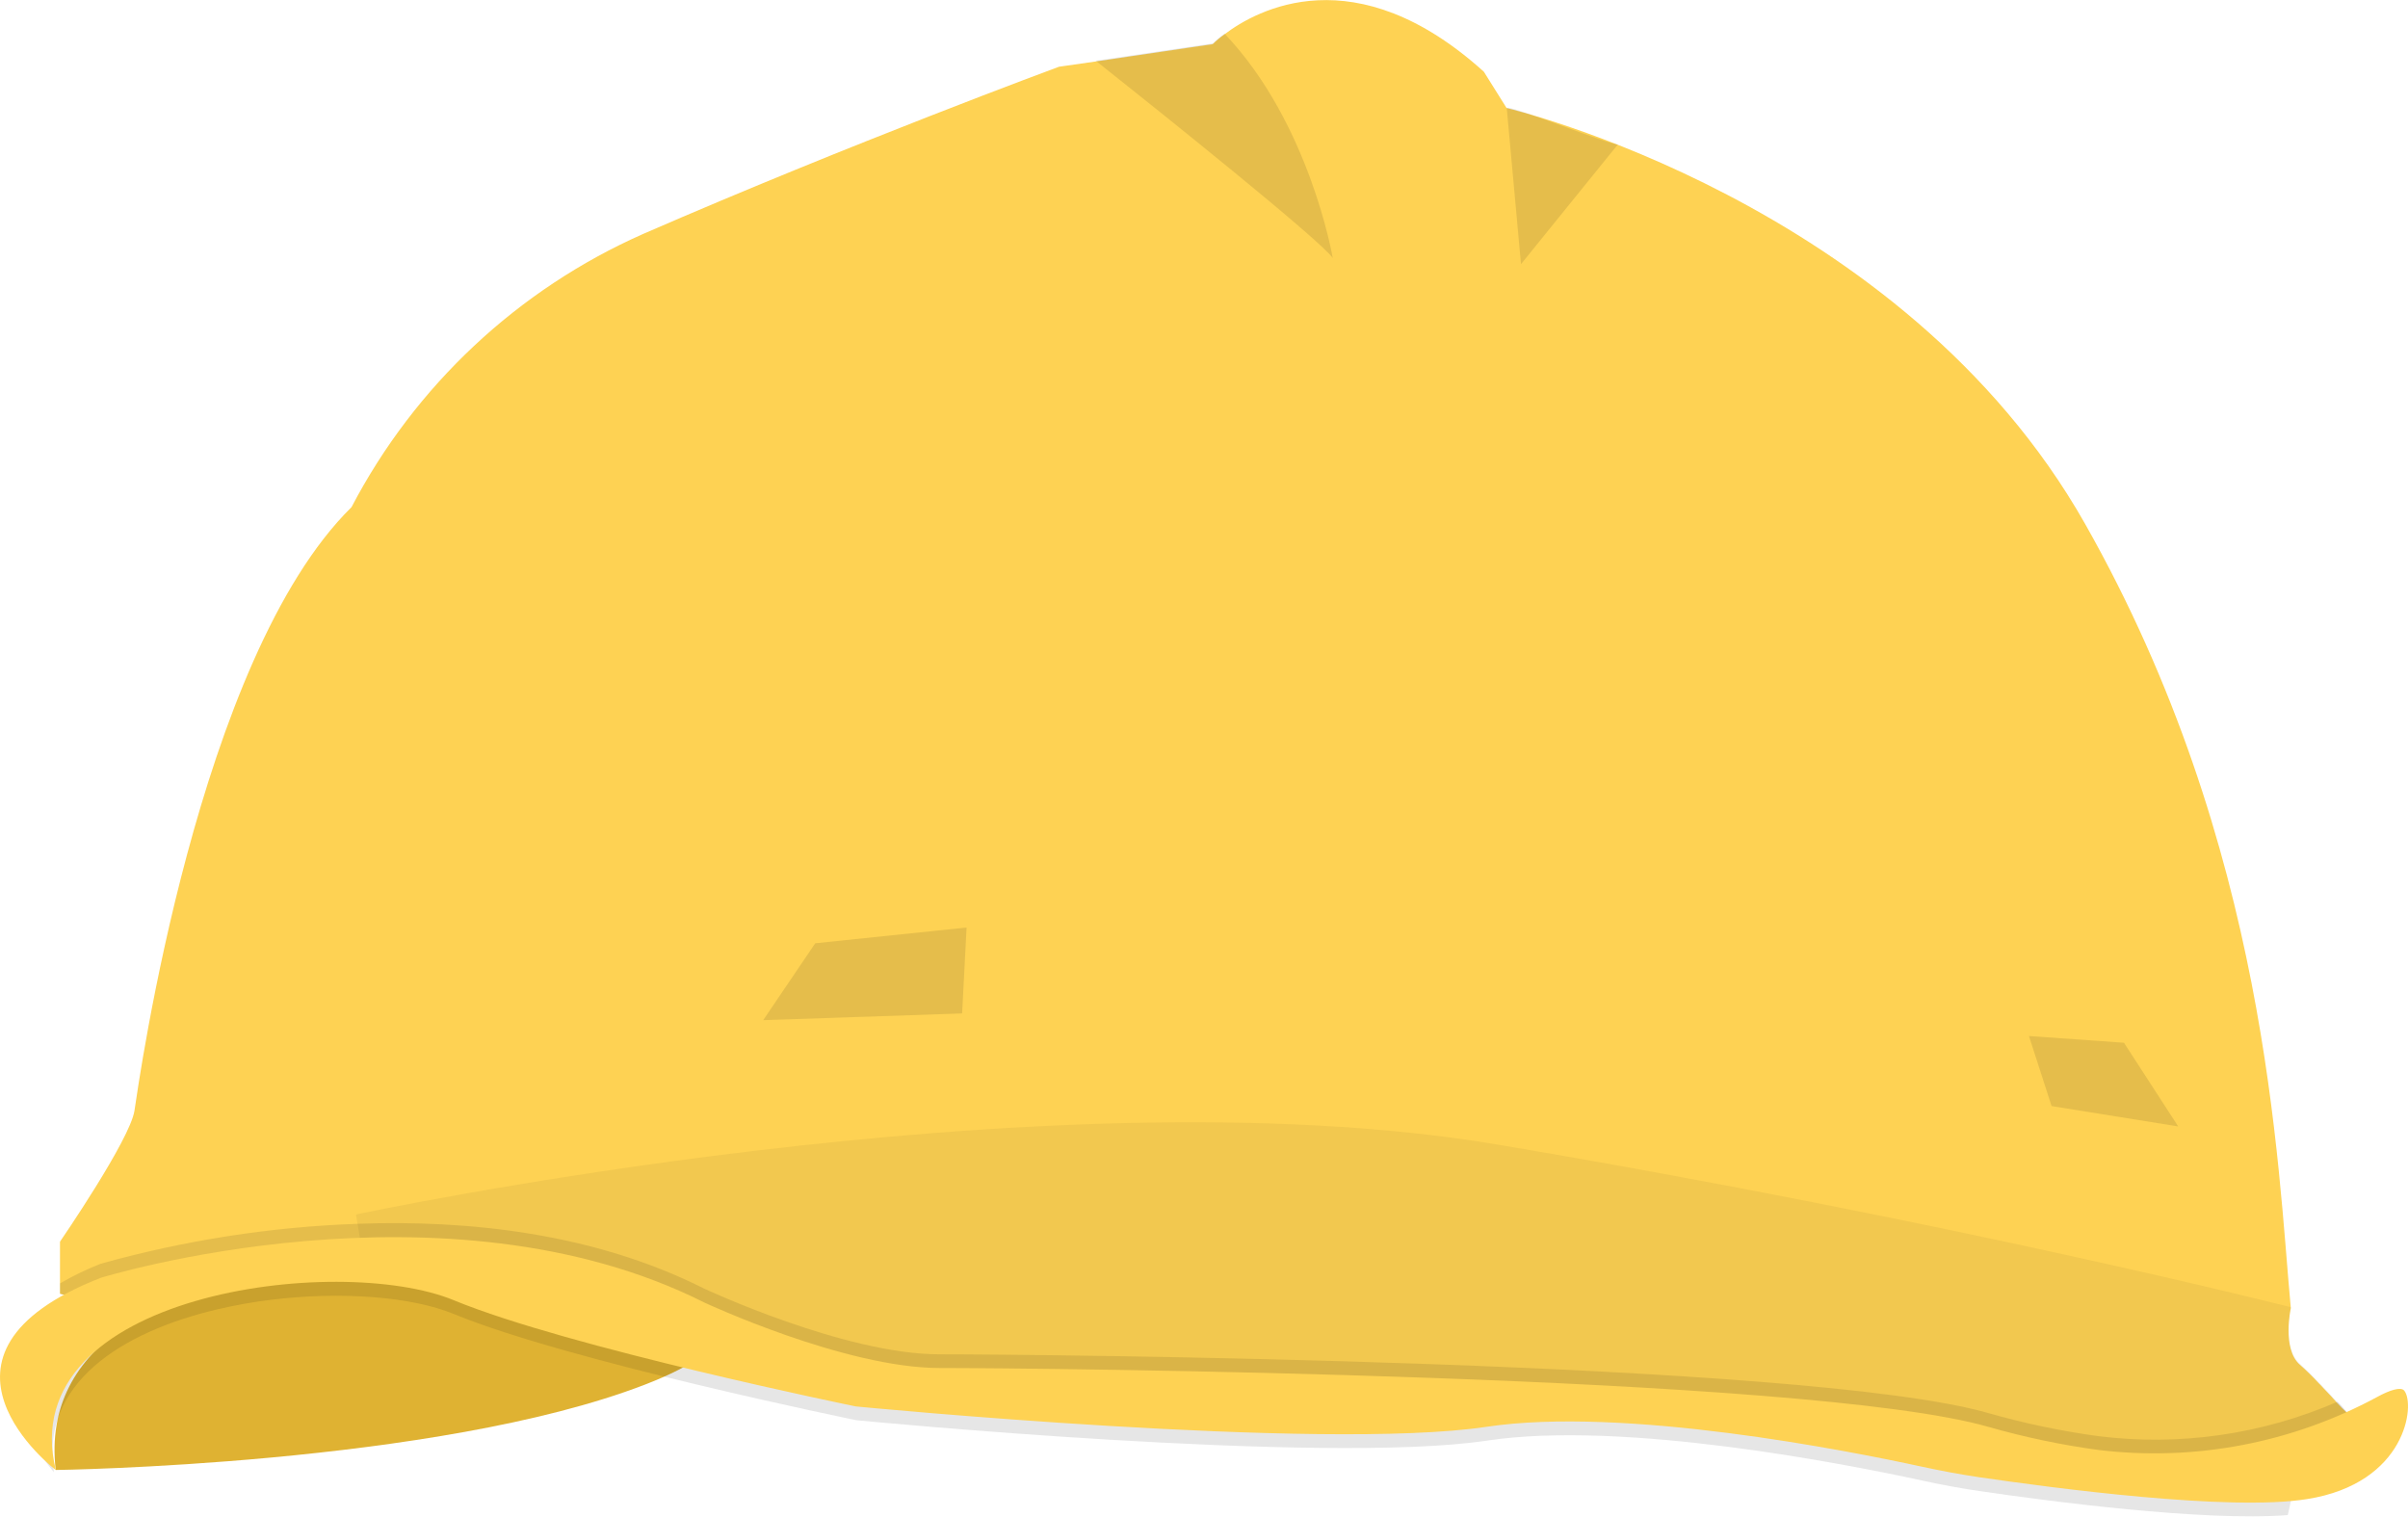
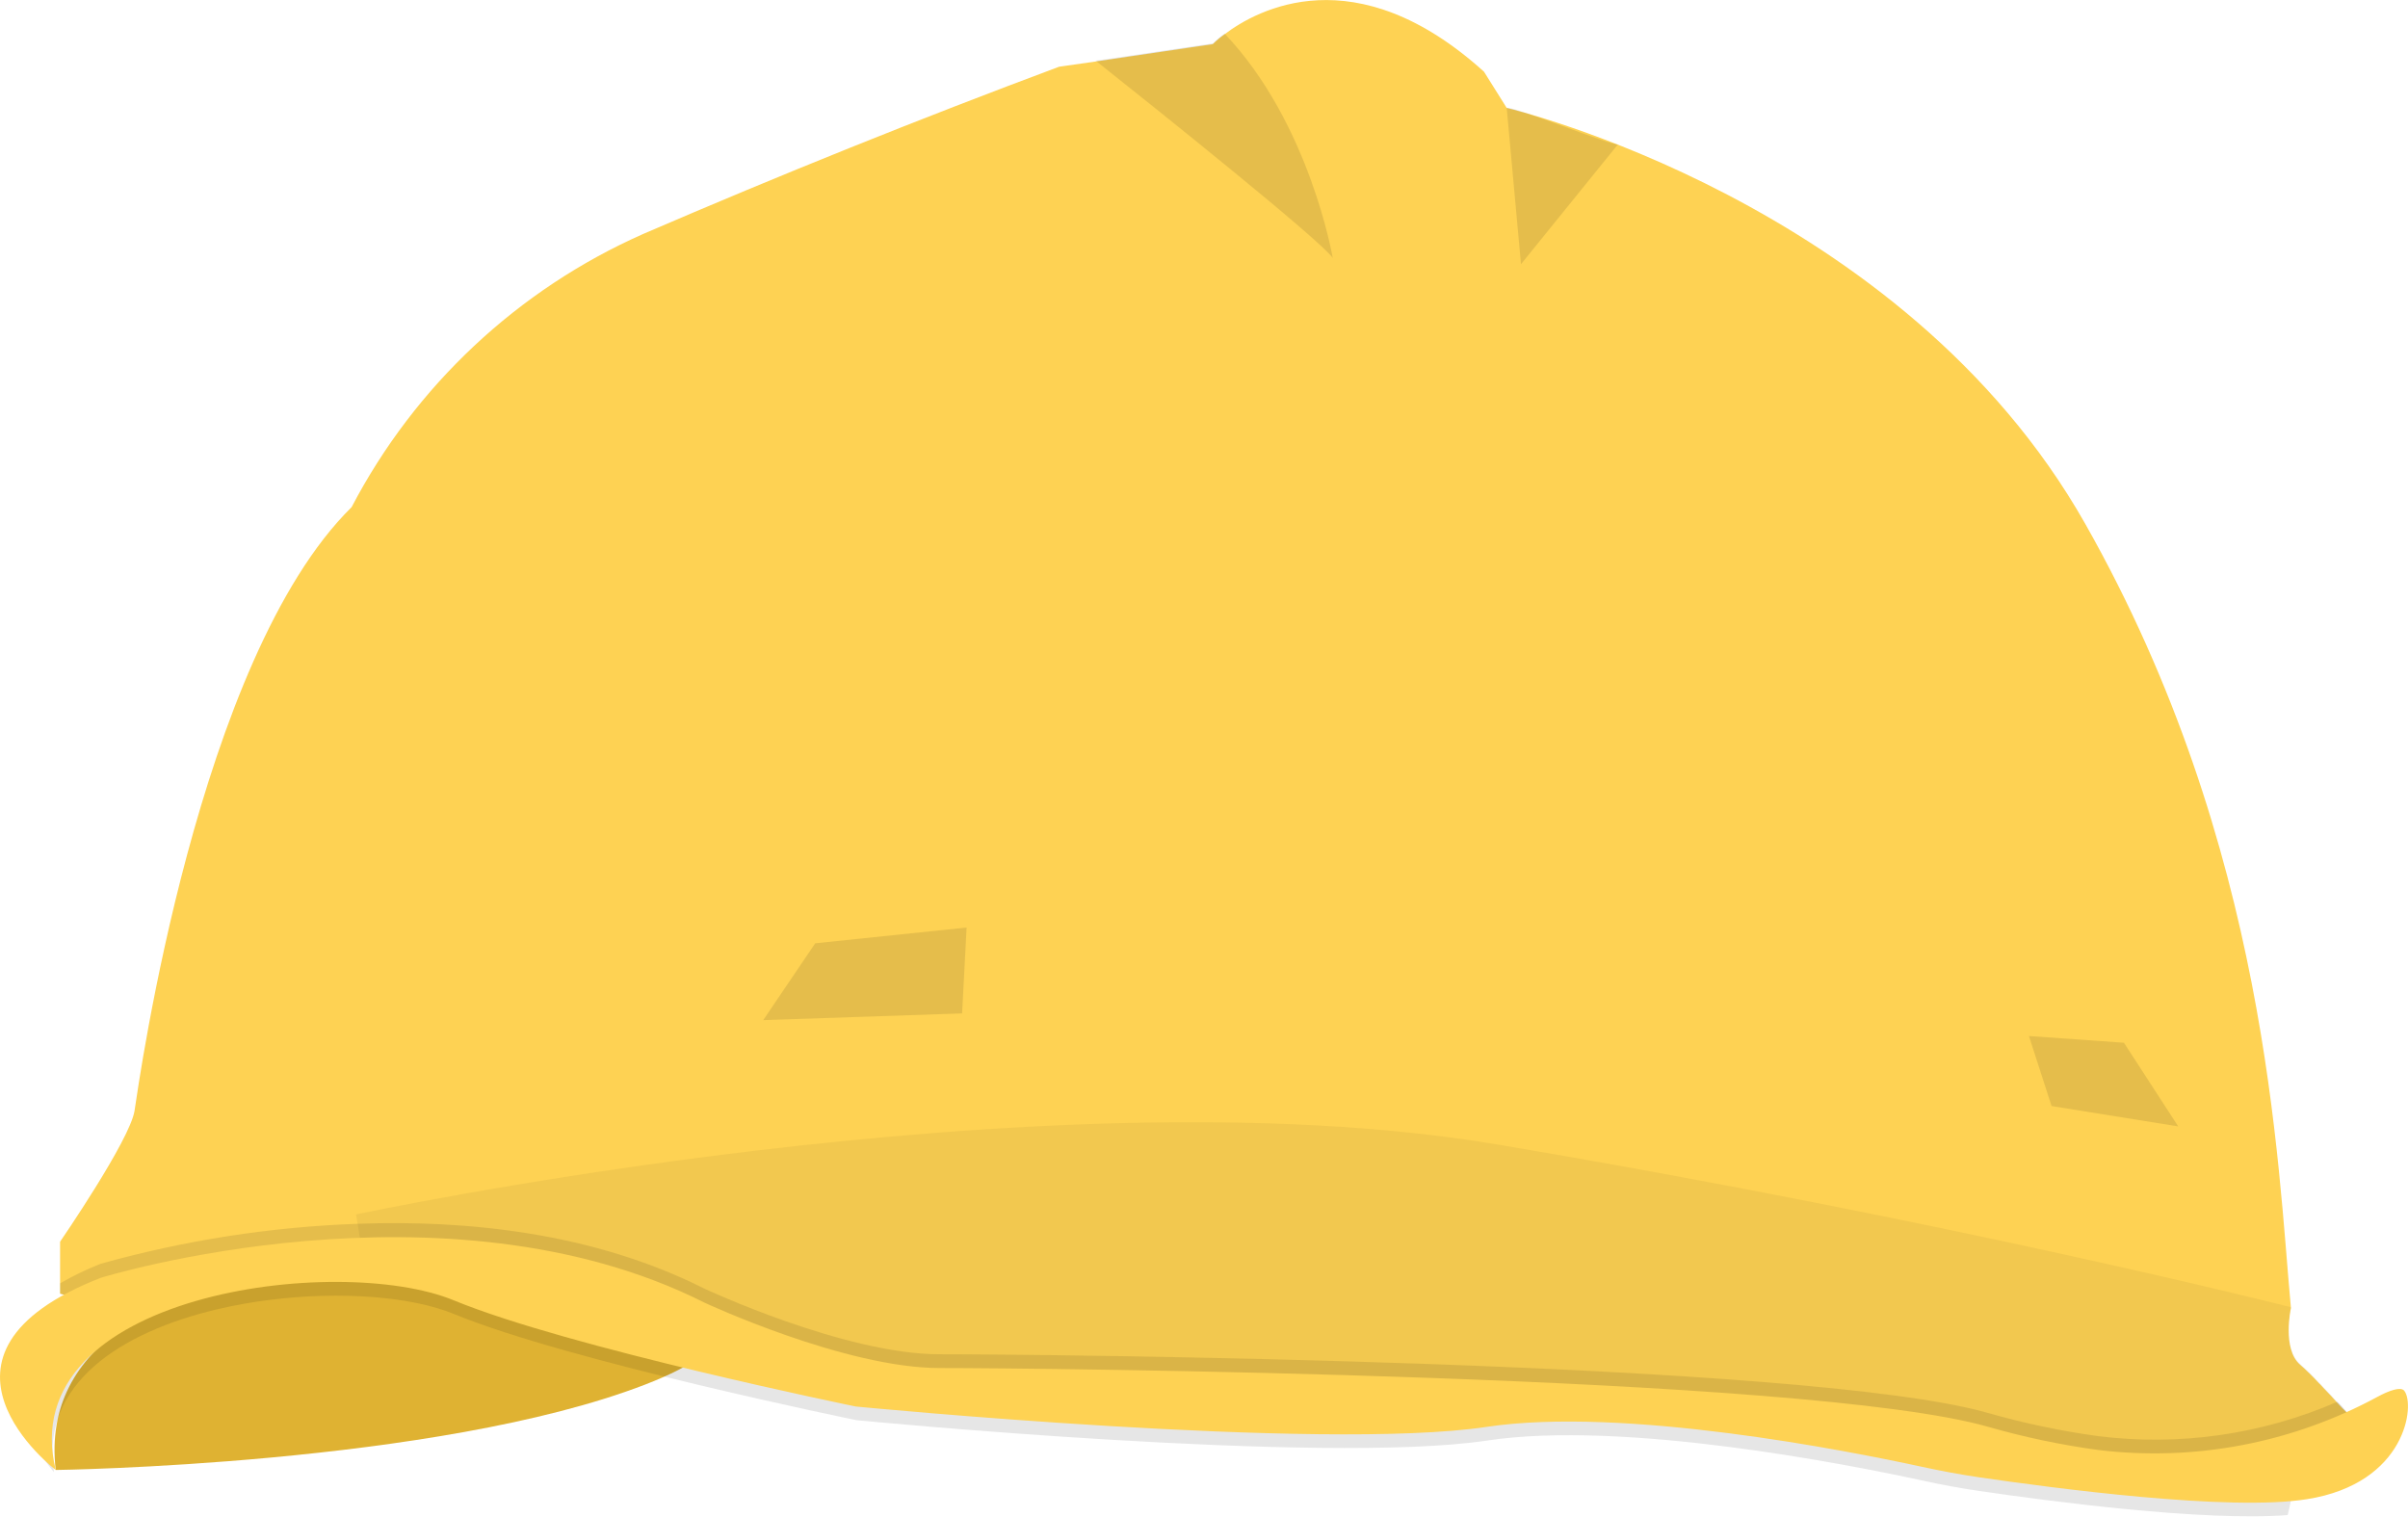
- <svg xmlns="http://www.w3.org/2000/svg" width="51.311mm" height="32.312mm" viewBox="0 0 51.311 32.312" version="1.1" id="svg1095">
-   <defs id="defs1089" />
-   <g id="layer1" transform="translate(-65.81478,-116.526)">
-     <path style="fill:#dfb232;fill-opacity:1;stroke-width:0.374" d="m 67.002,147.85 c 0,0 8.111,-0.106 12.553,-1.818 4.443,-1.711 -1.623,-2.851 -1.623,-2.851 0,0 -11.566,-0.812 -10.93,4.668 z" id="path909" />
-     <path style="fill:#fed253;stroke-width:0.265" d="m 115.889,146.694 c 0,0 -1.011,1.302 -1.924,1.302 -0.913,0 -4.466,-0.146 -6.318,-0.722 -1.852,-0.577 -10.933,-1.013 -10.933,-1.013 0,0 -12.859,0.048 -13.293,-0.386 -0.434,-0.434 -7.996,-2.746 -8.766,-2.601 -0.161,0.032 -0.556,0.101 -1.082,0.188 l -0.603,0.098 c -0.913,0.146 -2.053,0.315 -3.096,0.439 -1.289,0.151 -2.421,0.228 -2.781,0.095 v -1.109 c 0,0 1.492,-2.17 1.587,-2.791 0.095,-0.622 1.349,-9.636 4.625,-12.861 a 12.912,12.912 0 0 1 6.212,-5.821 c 4.432,-1.929 8.864,-3.564 8.864,-3.564 l 0.775,-0.111 2.5,-0.37 a 1.886,1.886 0 0 1 0.246,-0.206 c 0.693,-0.529 2.794,-1.68 5.532,0.794 l 0.484,0.773 c 0,0 8.427,1.974 12.327,8.861 3.9,6.887 4.096,13.631 4.384,16.714 0,0 -0.193,0.868 0.193,1.204 a 5.4,5.4 0 0 1 0.4,0.392 c 0.034,0.034 0.069,0.069 0.101,0.106 0.111,0.111 0.214,0.228 0.299,0.323 a 0.124,0.124 0 0 1 0.026,0.026 0.847,0.847 0 0 0 0.066,0.071 z" id="path955" />
-     <path style="opacity:0.05;stroke-width:0.265" d="m 115.889,146.694 c 0,0 -1.011,1.302 -1.924,1.302 -0.913,0 -4.466,-0.146 -6.318,-0.722 -1.852,-0.577 -10.933,-1.013 -10.933,-1.013 0,0 -12.859,0.048 -13.293,-0.386 -0.434,-0.434 -7.996,-2.746 -8.766,-2.601 -0.161,0.032 -0.556,0.101 -1.082,0.188 l -0.138,-0.847 -0.034,-0.209 c 0,0 14.594,-3.13 24.323,-1.49 9.729,1.64 16.907,3.466 16.907,3.466 0,0 -0.193,0.868 0.193,1.204 a 5.4,5.4 0 0 1 0.4,0.392 c 0.034,0.034 0.069,0.069 0.101,0.106 0.111,0.111 0.214,0.228 0.299,0.323 a 0.124,0.124 0 0 1 0.026,0.026 0.878,0.878 0 0 0 0.066,0.071 z" id="path957" />
-     <path style="opacity:0.1;stroke-width:0.265" d="m 114.563,148.811 c -1.802,0.14 -5.122,-0.299 -6.575,-0.513 -0.413,-0.061 -0.818,-0.135 -1.225,-0.225 -1.558,-0.339 -6.35,-1.289 -9.26,-0.849 -3.516,0.529 -13.438,-0.434 -13.438,-0.434 0,0 -6.117,-1.251 -8.575,-2.262 -0.902,-0.373 -2.41,-0.489 -3.911,-0.304 a 10.888,10.888 0 0 0 -1.138,0.204 c -2.048,0.484 -3.776,1.587 -3.477,3.469 a 4.419,4.419 0 0 1 -0.318,-0.431 c -0.13,-1.72 0.405,-2.744 1.146,-3.347 v 0 l 0.175,-0.071 a 21.368,21.368 0 0 1 2.757,-0.59 c 0.146,-0.024 0.296,-0.045 0.45,-0.064 2.633,-0.355 6.44,-0.434 9.652,1.183 0,0 2.985,1.4 5.009,1.4 2.024,0 18.494,0.146 22.349,1.251 a 16.404,16.404 0 0 0 2.342,0.495 9.525,9.525 0 0 0 4.18,-0.394 4.953,4.953 0 0 1 -0.143,1.484 z" id="path959" />
-     <path style="opacity:0.1;stroke-width:0.265" d="m 115.889,146.694 c 0,0 -1.011,1.302 -1.924,1.302 -0.913,0 -4.466,-0.146 -6.318,-0.722 -1.852,-0.577 -10.933,-1.013 -10.933,-1.013 0,0 -12.859,0.048 -13.293,-0.386 -0.434,-0.434 -7.996,-2.746 -8.766,-2.601 -0.161,0.032 -0.556,0.101 -1.082,0.188 l -0.603,0.098 a 10.742,10.742 0 0 0 -3.096,0.439 c -1.289,0.151 -2.421,0.228 -2.781,0.095 v -0.22 a 6.35,6.35 0 0 1 0.865,-0.418 23.4,23.4 0 0 1 5.477,-0.852 c 2.31,-0.085 5.011,0.185 7.385,1.381 0,0 2.985,1.4 5.009,1.4 2.024,0 18.494,0.143 22.349,1.251 a 16.753,16.753 0 0 0 2.342,0.492 9.737,9.737 0 0 0 5.104,-0.733 0.124,0.124 0 0 1 0.026,0.026 0.878,0.878 0 0 0 0.066,0.071 z" id="path961" />
-     <path style="fill:#fed253;stroke-width:0.265" d="m 67.002,147.85 c 0,0 -3.228,-2.458 0.963,-4.096 0,0 7.321,-2.262 12.861,0.529 0,0 2.985,1.394 5.009,1.394 2.024,0 18.494,0.146 22.349,1.254 a 16.669,16.669 0 0 0 2.342,0.492 9.967,9.967 0 0 0 5.945,-1.13 c 0.265,-0.146 0.503,-0.22 0.574,-0.135 0.241,0.291 0.05,1.976 -2.069,2.312 -1.654,0.265 -5.411,-0.235 -6.99,-0.466 -0.41,-0.061 -0.818,-0.138 -1.222,-0.225 -1.558,-0.339 -6.35,-1.289 -9.274,-0.849 -3.514,0.529 -13.438,-0.434 -13.438,-0.434 0,0 -6.115,-1.251 -8.572,-2.265 -2.458,-1.013 -9.393,-0.14 -8.477,3.617 z" id="path963" />
-     <path style="opacity:0.1;stroke-width:0.265" d="m 94.214,122.024 c -0.265,-0.381 -3.664,-3.104 -5.051,-4.204 l 2.5,-0.37 a 1.886,1.886 0 0 1 0.246,-0.206 c 1.818,1.908 2.305,4.781 2.305,4.781 z" id="path965" />
-     <polygon transform="matrix(0.2645833,0,0,0.2645833,25.3165,112.7453)" style="opacity:0.1" points="230.91,88.99 218.72,90.26 214.53,96.45 230.55,95.91 " id="polygon967" />
-     <polygon transform="matrix(0.2645833,0,0,0.2645833,25.3165,112.7453)" style="opacity:0.1" points="324.12,98.27 316.47,97.73 318.29,103.37 328.49,105.01 " id="polygon969" />
-     <path style="opacity:0.1;stroke-width:0.264" d="m 98.225,122.155 -0.304,-3.33 v 0 c 0.091,-0.063 2.268,0.825 2.373,0.773 z" id="path965-0" />
-   </g>
+ <svg xmlns="http://www.w3.org/2000/svg" width="193.931" height="122.123" viewBox="0 0 51.311 32.312">
+   <path d="M1.187 31.324s8.11-.106 12.553-1.817c4.443-1.712-1.623-2.851-1.623-2.851s-11.566-.812-10.93 4.668z" fill="#dfb232" />
+   <path d="M50.074 30.168s-1.01 1.302-1.924 1.302c-.912 0-4.466-.146-6.318-.723-1.852-.576-10.932-1.013-10.932-1.013s-12.86.048-13.293-.386c-.434-.434-7.996-2.747-8.766-2.601-.161.032-.555.1-1.082.188l-.603.098a83.12 83.12 0 01-3.096.439c-1.288.15-2.42.227-2.78.095V26.46s1.492-2.17 1.587-2.792c.095-.622 1.35-9.636 4.625-12.861a12.912 12.912 0 016.212-5.821 191.203 191.203 0 018.864-3.564l.775-.111 2.5-.37a1.886 1.886 0 01.246-.207c.694-.529 2.794-1.68 5.533.794l.484.772s8.427 1.974 12.327 8.861c3.9 6.887 4.096 13.632 4.384 16.714 0 0-.193.868.193 1.204a5.4 5.4 0 01.4.392c.034.034.069.068.1.105.111.111.215.228.3.323a.124.124 0 01.026.027.847.847 0 00.066.071z" fill="#fed253" />
+   <path d="M50.074 30.168s-1.01 1.302-1.924 1.302c-.912 0-4.466-.146-6.318-.723-1.852-.576-10.932-1.013-10.932-1.013s-12.86.048-13.293-.386c-.434-.434-7.996-2.747-8.766-2.601-.161.032-.555.1-1.082.188l-.138-.847-.034-.209s14.595-3.13 24.323-1.49c9.729 1.64 16.907 3.467 16.907 3.467s-.193.867.193 1.203a5.4 5.4 0 01.4.392c.034.034.069.069.1.106.111.11.215.227.3.323a.124.124 0 01.026.026.878.878 0 00.066.071z" opacity=".05" />
+   <path d="M48.748 32.285c-1.801.14-5.122-.3-6.575-.514-.412-.06-.817-.135-1.225-.225-1.558-.338-6.35-1.288-9.26-.849-3.516.53-13.438-.434-13.438-.434s-6.117-1.251-8.575-2.262c-.903-.373-2.41-.49-3.91-.304a10.888 10.888 0 00-1.139.203c-2.047.485-3.775 1.588-3.476 3.47a4.419 4.419 0 01-.318-.432c-.13-1.72.405-2.744 1.146-3.347l.175-.071a21.368 21.368 0 012.757-.59c.145-.024.296-.045.45-.064 2.632-.355 6.44-.434 9.651 1.183 0 0 2.985 1.4 5.009 1.4 2.024 0 18.494.145 22.35 1.25a16.404 16.404 0 002.34.496 9.525 9.525 0 004.181-.395 4.953 4.953 0 01-.143 1.485z" opacity=".1" />
+   <path d="M50.074 30.168s-1.01 1.302-1.924 1.302c-.912 0-4.466-.146-6.318-.723-1.852-.576-10.932-1.013-10.932-1.013s-12.86.048-13.293-.386c-.434-.434-7.996-2.747-8.766-2.601-.161.032-.555.1-1.082.188l-.603.098a10.742 10.742 0 00-3.096.439c-1.288.15-2.42.227-2.78.095v-.22a6.35 6.35 0 01.865-.417 23.4 23.4 0 015.476-.852c2.31-.085 5.012.185 7.385 1.38 0 0 2.985 1.4 5.009 1.4 2.024 0 18.494.143 22.349 1.252a16.753 16.753 0 002.341.492 9.737 9.737 0 005.104-.733.124.124 0 01.027.027.878.878 0 00.066.071z" opacity=".1" />
+   <path d="M1.187 31.324s-3.228-2.458.963-4.096c0 0 7.32-2.262 12.861.53 0 0 2.985 1.394 5.009 1.394 2.024 0 18.494.146 22.35 1.254a16.669 16.669 0 002.34.492 9.967 9.967 0 005.946-1.13c.265-.145.503-.22.574-.134.24.29.05 1.976-2.069 2.312-1.654.265-5.41-.235-6.99-.466-.41-.06-.818-.137-1.223-.225-1.558-.338-6.35-1.288-9.273-.849-3.514.53-13.438-.434-13.438-.434s-6.115-1.251-8.573-2.265c-2.458-1.013-9.393-.14-8.477 3.617z" fill="#fed253" />
+   <path d="M28.4 5.498c-.265-.38-3.665-3.103-5.052-4.204l2.5-.37a1.886 1.886 0 01.247-.207c1.817 1.908 2.304 4.781 2.304 4.781zM20.597 19.765l-3.226.336-1.108 1.637 4.238-.143zM45.258 22.22l-2.024-.143.482 1.492 2.699.434zM32.41 5.63l-.304-3.33c.09-.063 2.268.824 2.373.773z" opacity=".1" />
</svg>
